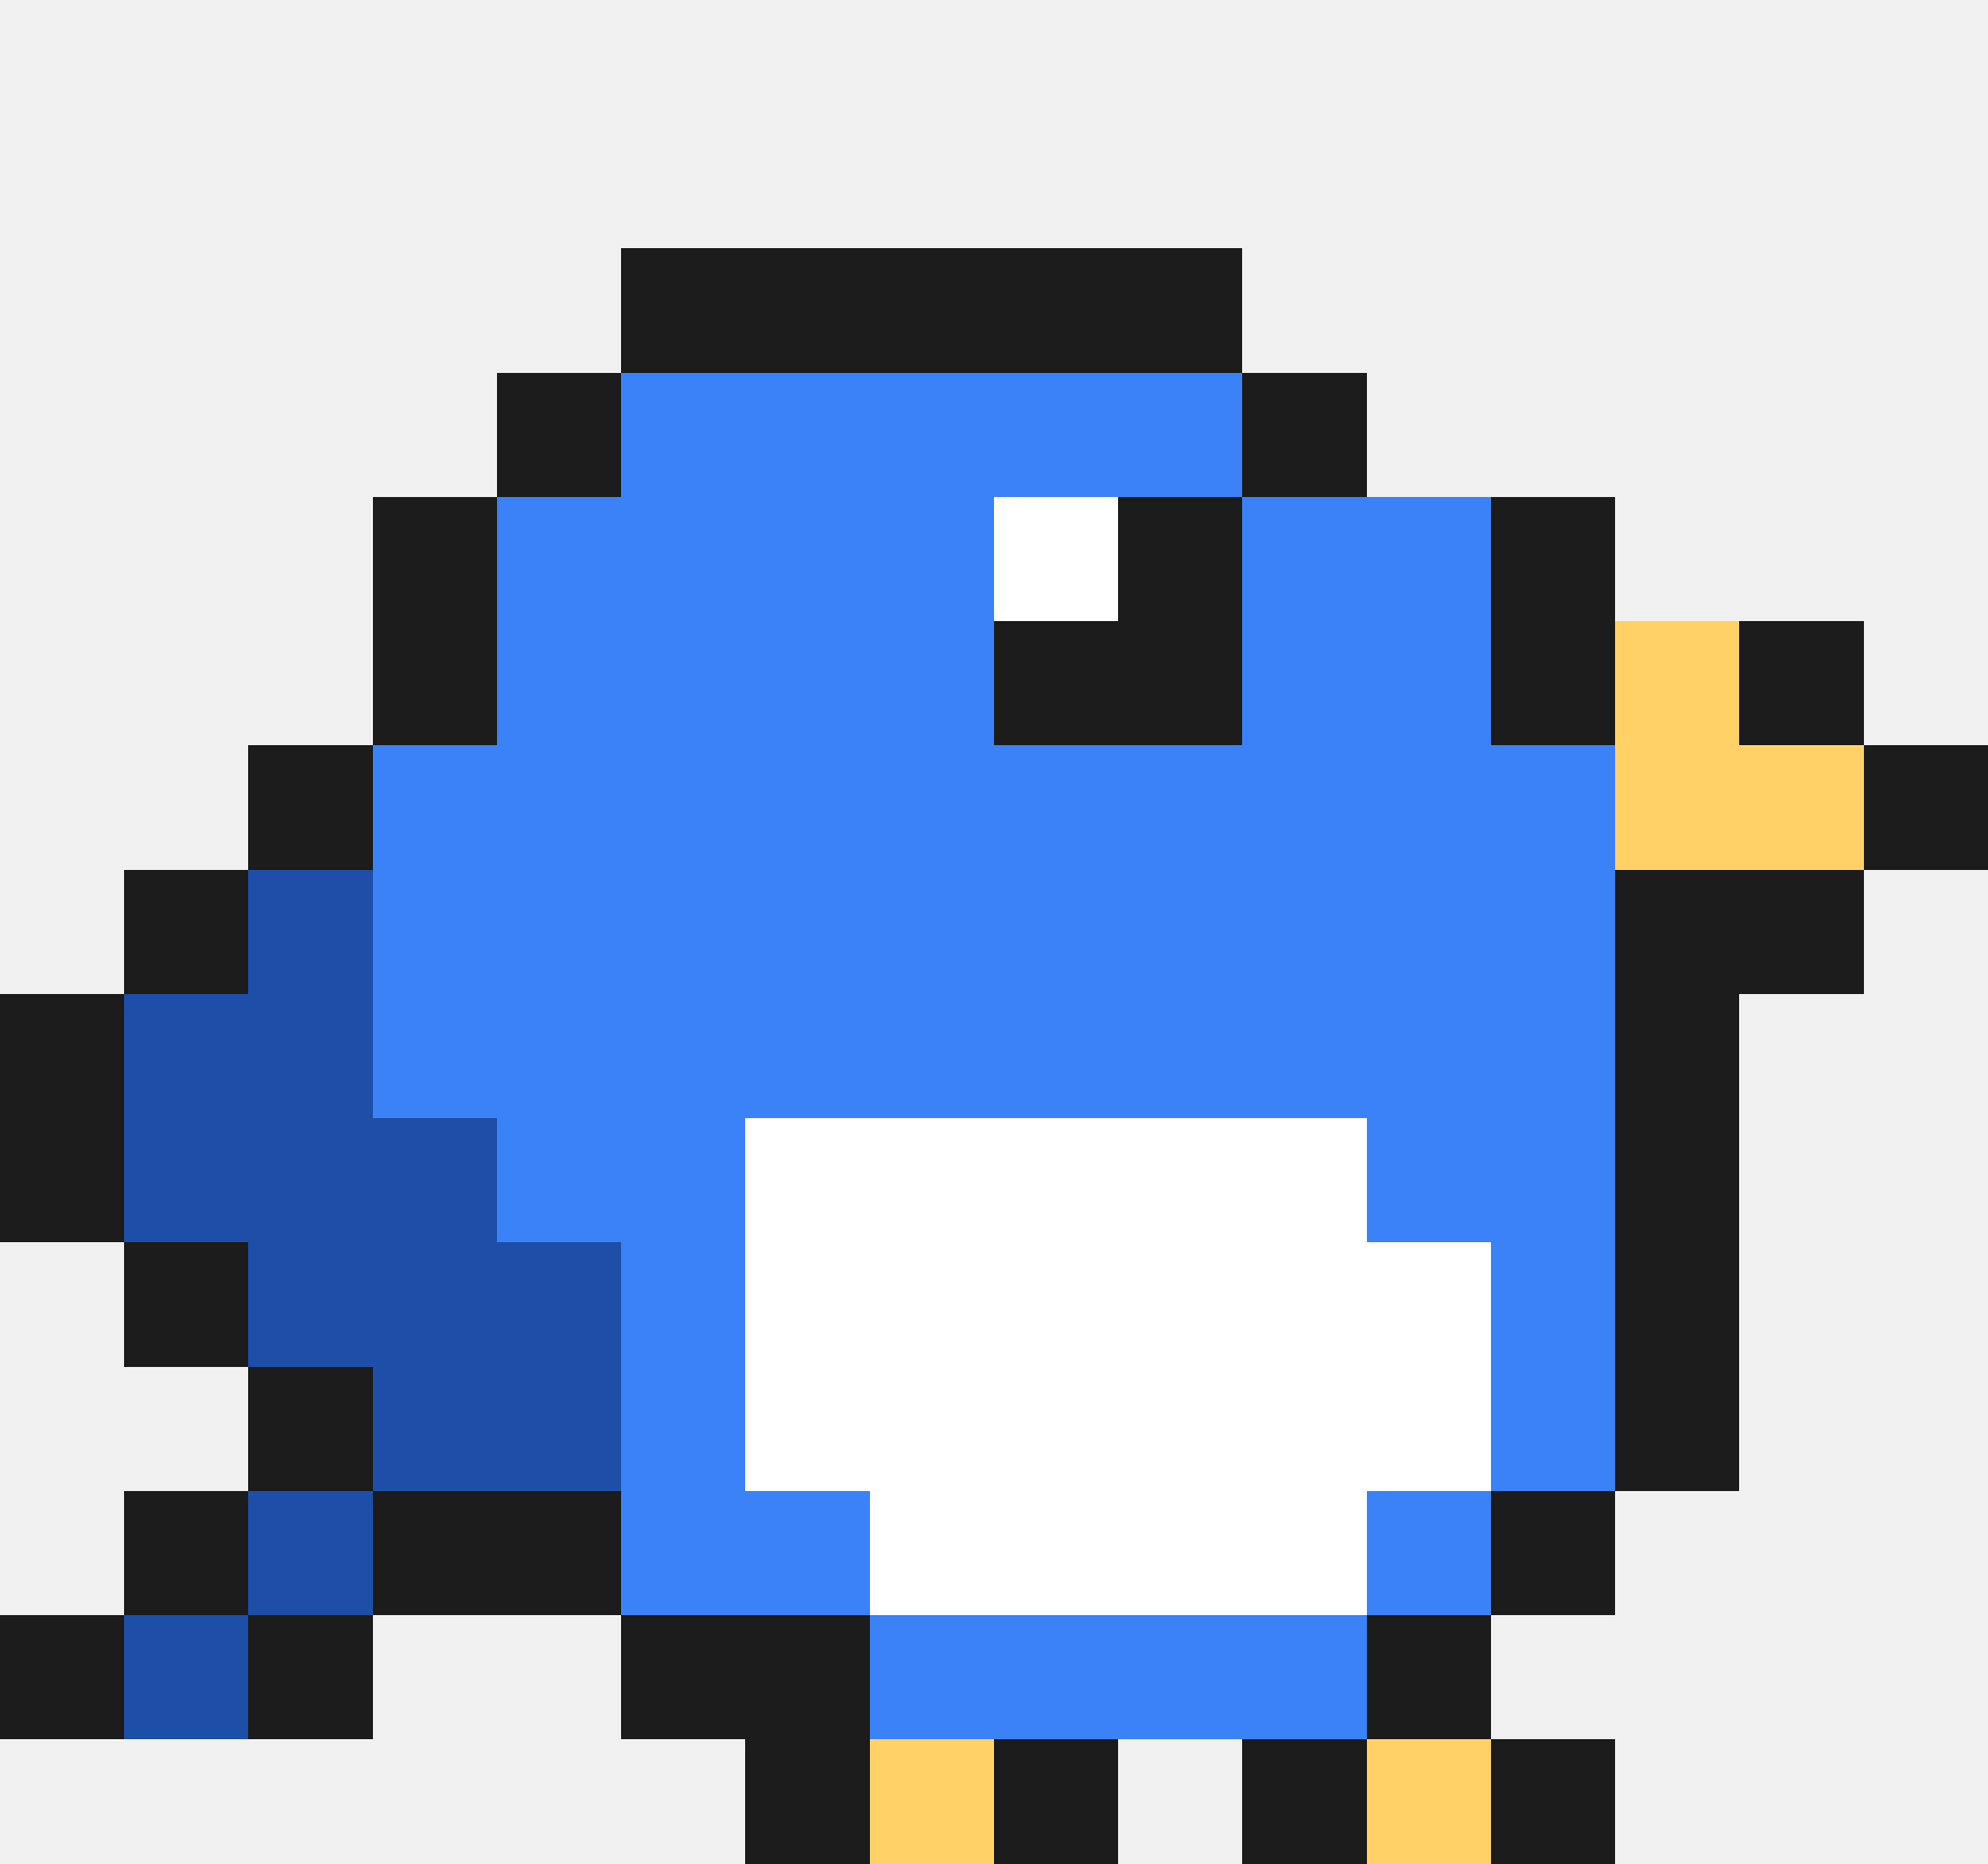
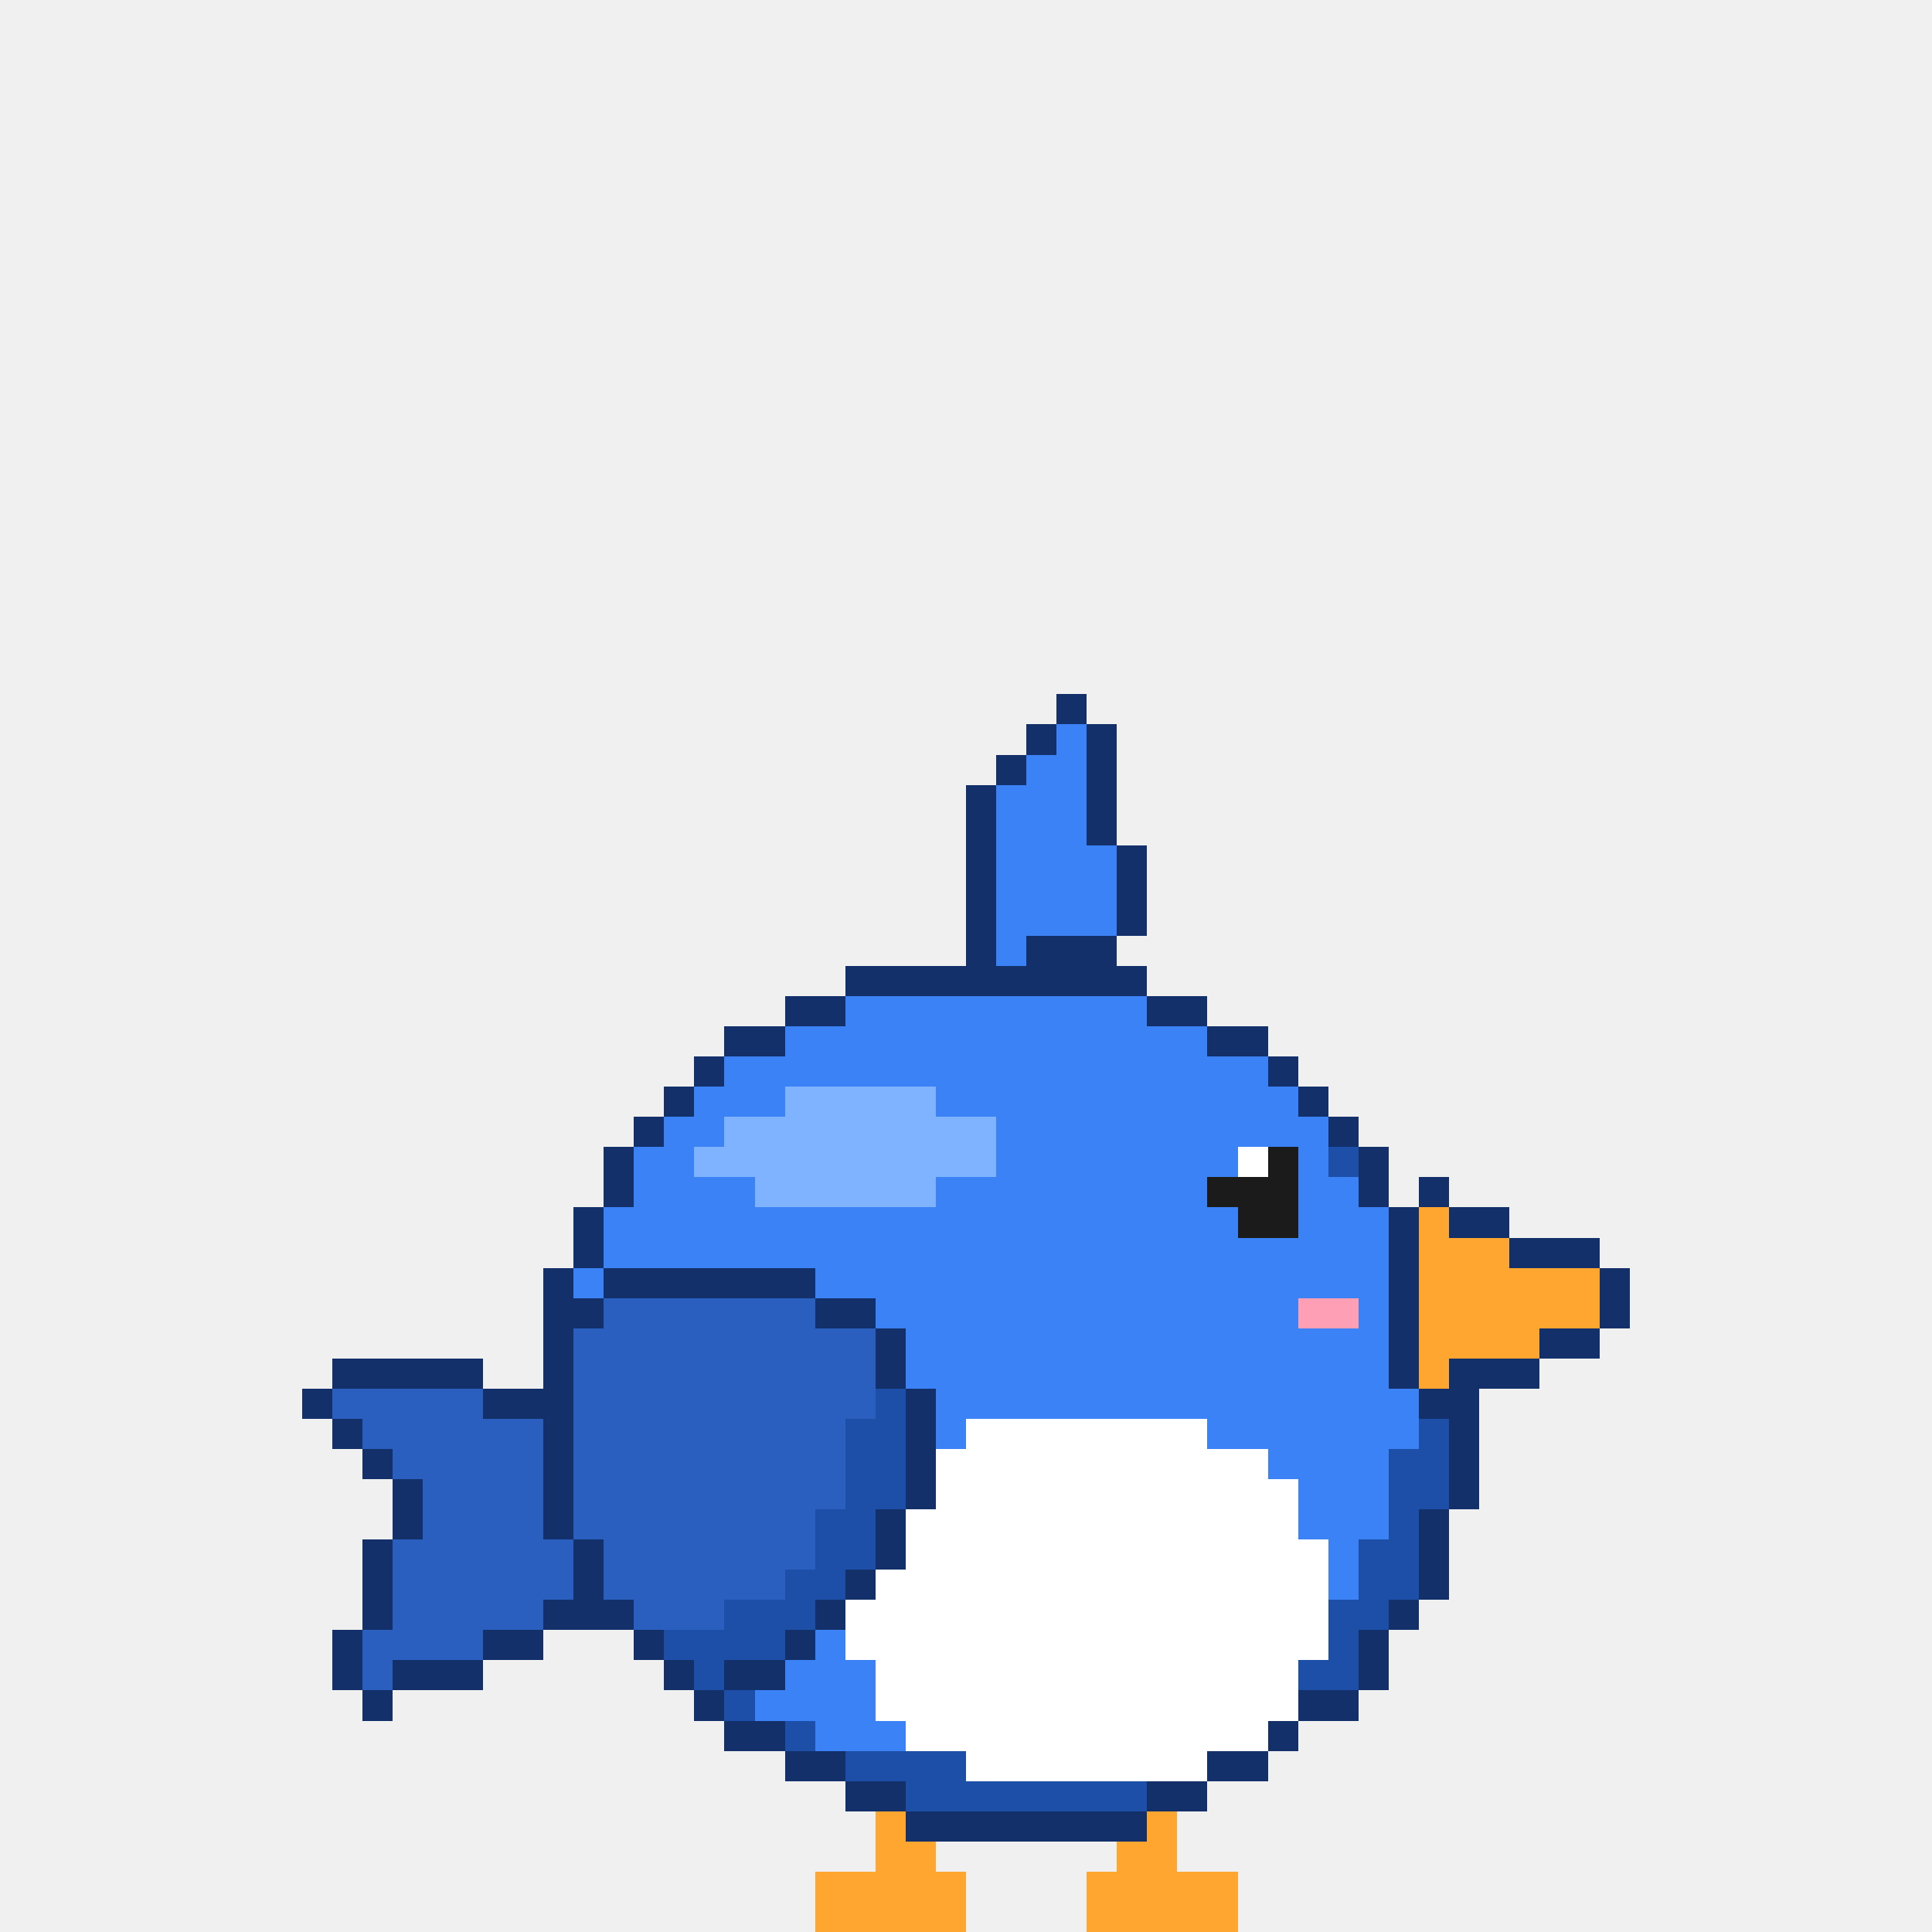
- <svg xmlns="http://www.w3.org/2000/svg" viewBox="0 0 16 15" shape-rendering="crispEdges">
-   <rect x="5" y="2" width="5" height="1" fill="#1b1b1b" />
-   <rect x="4" y="3" width="1" height="1" fill="#1b1b1b" />
-   <rect x="5" y="3" width="5" height="1" fill="#3b82f6" />
-   <rect x="10" y="3" width="1" height="1" fill="#1b1b1b" />
-   <rect x="3" y="4" width="1" height="1" fill="#1b1b1b" />
-   <rect x="4" y="4" width="4" height="1" fill="#3b82f6" />
-   <rect x="8" y="4" width="1" height="1" fill="#ffffff" />
-   <rect x="9" y="4" width="1" height="1" fill="#1b1b1b" />
-   <rect x="10" y="4" width="2" height="1" fill="#3b82f6" />
-   <rect x="12" y="4" width="1" height="1" fill="#1b1b1b" />
-   <rect x="3" y="5" width="1" height="1" fill="#1b1b1b" />
-   <rect x="4" y="5" width="4" height="1" fill="#3b82f6" />
-   <rect x="8" y="5" width="2" height="1" fill="#1b1b1b" />
-   <rect x="10" y="5" width="2" height="1" fill="#3b82f6" />
-   <rect x="12" y="5" width="1" height="1" fill="#1b1b1b" />
-   <rect x="13" y="5" width="1" height="1" fill="#ffd166" />
-   <rect x="14" y="5" width="1" height="1" fill="#1b1b1b" />
-   <rect x="2" y="6" width="1" height="1" fill="#1b1b1b" />
-   <rect x="3" y="6" width="10" height="1" fill="#3b82f6" />
-   <rect x="13" y="6" width="2" height="1" fill="#ffd166" />
-   <rect x="15" y="6" width="1" height="1" fill="#1b1b1b" />
-   <rect x="1" y="7" width="1" height="1" fill="#1b1b1b" />
-   <rect x="2" y="7" width="1" height="1" fill="#1d4ea8" />
-   <rect x="3" y="7" width="10" height="1" fill="#3b82f6" />
-   <rect x="13" y="7" width="2" height="1" fill="#1b1b1b" />
-   <rect x="0" y="8" width="1" height="1" fill="#1b1b1b" />
-   <rect x="1" y="8" width="2" height="1" fill="#1d4ea8" />
-   <rect x="3" y="8" width="10" height="1" fill="#3b82f6" />
-   <rect x="13" y="8" width="1" height="1" fill="#1b1b1b" />
-   <rect x="0" y="9" width="1" height="1" fill="#1b1b1b" />
-   <rect x="1" y="9" width="3" height="1" fill="#1d4ea8" />
-   <rect x="4" y="9" width="2" height="1" fill="#3b82f6" />
-   <rect x="6" y="9" width="5" height="1" fill="#ffffff" />
-   <rect x="11" y="9" width="2" height="1" fill="#3b82f6" />
-   <rect x="13" y="9" width="1" height="1" fill="#1b1b1b" />
-   <rect x="1" y="10" width="1" height="1" fill="#1b1b1b" />
-   <rect x="2" y="10" width="3" height="1" fill="#1d4ea8" />
-   <rect x="5" y="10" width="1" height="1" fill="#3b82f6" />
-   <rect x="6" y="10" width="6" height="1" fill="#ffffff" />
-   <rect x="12" y="10" width="1" height="1" fill="#3b82f6" />
-   <rect x="13" y="10" width="1" height="1" fill="#1b1b1b" />
-   <rect x="2" y="11" width="1" height="1" fill="#1b1b1b" />
-   <rect x="3" y="11" width="2" height="1" fill="#1d4ea8" />
-   <rect x="5" y="11" width="1" height="1" fill="#3b82f6" />
-   <rect x="6" y="11" width="6" height="1" fill="#ffffff" />
-   <rect x="12" y="11" width="1" height="1" fill="#3b82f6" />
-   <rect x="13" y="11" width="1" height="1" fill="#1b1b1b" />
-   <rect x="1" y="12" width="1" height="1" fill="#1b1b1b" />
-   <rect x="2" y="12" width="1" height="1" fill="#1d4ea8" />
-   <rect x="3" y="12" width="2" height="1" fill="#1b1b1b" />
-   <rect x="5" y="12" width="2" height="1" fill="#3b82f6" />
-   <rect x="7" y="12" width="4" height="1" fill="#ffffff" />
-   <rect x="11" y="12" width="1" height="1" fill="#3b82f6" />
-   <rect x="12" y="12" width="1" height="1" fill="#1b1b1b" />
-   <rect x="0" y="13" width="1" height="1" fill="#1b1b1b" />
-   <rect x="1" y="13" width="1" height="1" fill="#1d4ea8" />
-   <rect x="2" y="13" width="1" height="1" fill="#1b1b1b" />
-   <rect x="5" y="13" width="2" height="1" fill="#1b1b1b" />
-   <rect x="7" y="13" width="4" height="1" fill="#3b82f6" />
-   <rect x="11" y="13" width="1" height="1" fill="#1b1b1b" />
-   <rect x="6" y="14" width="1" height="1" fill="#1b1b1b" />
-   <rect x="7" y="14" width="1" height="1" fill="#ffd166" />
-   <rect x="8" y="14" width="1" height="1" fill="#1b1b1b" />
-   <rect x="10" y="14" width="1" height="1" fill="#1b1b1b" />
-   <rect x="11" y="14" width="1" height="1" fill="#ffd166" />
-   <rect x="12" y="14" width="1" height="1" fill="#1b1b1b" />
+ <svg xmlns="http://www.w3.org/2000/svg" viewBox="0 0 64 64" shape-rendering="crispEdges">
+   <rect x="35" y="23" width="1" height="1" fill="#13306b" />
+   <rect x="34" y="24" width="1" height="1" fill="#13306b" />
+   <rect x="35" y="24" width="1" height="1" fill="#3b82f6" />
+   <rect x="36" y="24" width="1" height="1" fill="#13306b" />
+   <rect x="33" y="25" width="1" height="1" fill="#13306b" />
+   <rect x="34" y="25" width="2" height="1" fill="#3b82f6" />
+   <rect x="36" y="25" width="1" height="1" fill="#13306b" />
+   <rect x="32" y="26" width="1" height="1" fill="#13306b" />
+   <rect x="33" y="26" width="3" height="1" fill="#3b82f6" />
+   <rect x="36" y="26" width="1" height="1" fill="#13306b" />
+   <rect x="32" y="27" width="1" height="1" fill="#13306b" />
+   <rect x="33" y="27" width="3" height="1" fill="#3b82f6" />
+   <rect x="36" y="27" width="1" height="1" fill="#13306b" />
+   <rect x="32" y="28" width="1" height="1" fill="#13306b" />
+   <rect x="33" y="28" width="4" height="1" fill="#3b82f6" />
+   <rect x="37" y="28" width="1" height="1" fill="#13306b" />
+   <rect x="32" y="29" width="1" height="1" fill="#13306b" />
+   <rect x="33" y="29" width="4" height="1" fill="#3b82f6" />
+   <rect x="37" y="29" width="1" height="1" fill="#13306b" />
+   <rect x="32" y="30" width="1" height="1" fill="#13306b" />
+   <rect x="33" y="30" width="4" height="1" fill="#3b82f6" />
+   <rect x="37" y="30" width="1" height="1" fill="#13306b" />
+   <rect x="32" y="31" width="1" height="1" fill="#13306b" />
+   <rect x="33" y="31" width="1" height="1" fill="#3b82f6" />
+   <rect x="34" y="31" width="3" height="1" fill="#13306b" />
+   <rect x="28" y="32" width="10" height="1" fill="#13306b" />
+   <rect x="26" y="33" width="2" height="1" fill="#13306b" />
+   <rect x="28" y="33" width="10" height="1" fill="#3b82f6" />
+   <rect x="38" y="33" width="2" height="1" fill="#13306b" />
+   <rect x="24" y="34" width="2" height="1" fill="#13306b" />
+   <rect x="26" y="34" width="14" height="1" fill="#3b82f6" />
+   <rect x="40" y="34" width="2" height="1" fill="#13306b" />
+   <rect x="23" y="35" width="1" height="1" fill="#13306b" />
+   <rect x="24" y="35" width="18" height="1" fill="#3b82f6" />
+   <rect x="42" y="35" width="1" height="1" fill="#13306b" />
+   <rect x="22" y="36" width="1" height="1" fill="#13306b" />
+   <rect x="23" y="36" width="3" height="1" fill="#3b82f6" />
+   <rect x="26" y="36" width="5" height="1" fill="#7fb2ff" />
+   <rect x="31" y="36" width="12" height="1" fill="#3b82f6" />
+   <rect x="43" y="36" width="1" height="1" fill="#13306b" />
+   <rect x="21" y="37" width="1" height="1" fill="#13306b" />
+   <rect x="22" y="37" width="2" height="1" fill="#3b82f6" />
+   <rect x="24" y="37" width="9" height="1" fill="#7fb2ff" />
+   <rect x="33" y="37" width="11" height="1" fill="#3b82f6" />
+   <rect x="44" y="37" width="1" height="1" fill="#13306b" />
+   <rect x="20" y="38" width="1" height="1" fill="#13306b" />
+   <rect x="21" y="38" width="2" height="1" fill="#3b82f6" />
+   <rect x="23" y="38" width="10" height="1" fill="#7fb2ff" />
+   <rect x="33" y="38" width="8" height="1" fill="#3b82f6" />
+   <rect x="41" y="38" width="1" height="1" fill="#ffffff" />
+   <rect x="42" y="38" width="1" height="1" fill="#1b1b1b" />
+   <rect x="43" y="38" width="1" height="1" fill="#3b82f6" />
+   <rect x="44" y="38" width="1" height="1" fill="#1d4ea8" />
+   <rect x="45" y="38" width="1" height="1" fill="#13306b" />
+   <rect x="20" y="39" width="1" height="1" fill="#13306b" />
+   <rect x="21" y="39" width="4" height="1" fill="#3b82f6" />
+   <rect x="25" y="39" width="6" height="1" fill="#7fb2ff" />
+   <rect x="31" y="39" width="9" height="1" fill="#3b82f6" />
+   <rect x="40" y="39" width="3" height="1" fill="#1b1b1b" />
+   <rect x="43" y="39" width="2" height="1" fill="#3b82f6" />
+   <rect x="45" y="39" width="1" height="1" fill="#13306b" />
+   <rect x="47" y="39" width="1" height="1" fill="#13306b" />
+   <rect x="19" y="40" width="1" height="1" fill="#13306b" />
+   <rect x="20" y="40" width="21" height="1" fill="#3b82f6" />
+   <rect x="41" y="40" width="2" height="1" fill="#1b1b1b" />
+   <rect x="43" y="40" width="3" height="1" fill="#3b82f6" />
+   <rect x="46" y="40" width="1" height="1" fill="#13306b" />
+   <rect x="47" y="40" width="1" height="1" fill="#ffa630" />
+   <rect x="48" y="40" width="2" height="1" fill="#13306b" />
+   <rect x="19" y="41" width="1" height="1" fill="#13306b" />
+   <rect x="20" y="41" width="26" height="1" fill="#3b82f6" />
+   <rect x="46" y="41" width="1" height="1" fill="#13306b" />
+   <rect x="47" y="41" width="3" height="1" fill="#ffa630" />
+   <rect x="50" y="41" width="3" height="1" fill="#13306b" />
+   <rect x="18" y="42" width="1" height="1" fill="#13306b" />
+   <rect x="19" y="42" width="1" height="1" fill="#3b82f6" />
+   <rect x="20" y="42" width="7" height="1" fill="#13306b" />
+   <rect x="27" y="42" width="19" height="1" fill="#3b82f6" />
+   <rect x="46" y="42" width="1" height="1" fill="#13306b" />
+   <rect x="47" y="42" width="6" height="1" fill="#ffa630" />
+   <rect x="53" y="42" width="1" height="1" fill="#13306b" />
+   <rect x="18" y="43" width="2" height="1" fill="#13306b" />
+   <rect x="20" y="43" width="7" height="1" fill="#2a5fc0" />
+   <rect x="27" y="43" width="2" height="1" fill="#13306b" />
+   <rect x="29" y="43" width="14" height="1" fill="#3b82f6" />
+   <rect x="43" y="43" width="2" height="1" fill="#ff9fb5" />
+   <rect x="45" y="43" width="1" height="1" fill="#3b82f6" />
+   <rect x="46" y="43" width="1" height="1" fill="#13306b" />
+   <rect x="47" y="43" width="6" height="1" fill="#ffa630" />
+   <rect x="53" y="43" width="1" height="1" fill="#13306b" />
+   <rect x="18" y="44" width="1" height="1" fill="#13306b" />
+   <rect x="19" y="44" width="10" height="1" fill="#2a5fc0" />
+   <rect x="29" y="44" width="1" height="1" fill="#13306b" />
+   <rect x="30" y="44" width="16" height="1" fill="#3b82f6" />
+   <rect x="46" y="44" width="1" height="1" fill="#13306b" />
+   <rect x="47" y="44" width="4" height="1" fill="#ffa630" />
+   <rect x="51" y="44" width="2" height="1" fill="#13306b" />
+   <rect x="11" y="45" width="5" height="1" fill="#13306b" />
+   <rect x="18" y="45" width="1" height="1" fill="#13306b" />
+   <rect x="19" y="45" width="10" height="1" fill="#2a5fc0" />
+   <rect x="29" y="45" width="1" height="1" fill="#13306b" />
+   <rect x="30" y="45" width="16" height="1" fill="#3b82f6" />
+   <rect x="46" y="45" width="1" height="1" fill="#13306b" />
+   <rect x="47" y="45" width="1" height="1" fill="#ffa630" />
+   <rect x="48" y="45" width="3" height="1" fill="#13306b" />
+   <rect x="10" y="46" width="1" height="1" fill="#13306b" />
+   <rect x="11" y="46" width="5" height="1" fill="#2a5fc0" />
+   <rect x="16" y="46" width="3" height="1" fill="#13306b" />
+   <rect x="19" y="46" width="10" height="1" fill="#2a5fc0" />
+   <rect x="29" y="46" width="1" height="1" fill="#1d4ea8" />
+   <rect x="30" y="46" width="1" height="1" fill="#13306b" />
+   <rect x="31" y="46" width="16" height="1" fill="#3b82f6" />
+   <rect x="47" y="46" width="2" height="1" fill="#13306b" />
+   <rect x="11" y="47" width="1" height="1" fill="#13306b" />
+   <rect x="12" y="47" width="6" height="1" fill="#2a5fc0" />
+   <rect x="18" y="47" width="1" height="1" fill="#13306b" />
+   <rect x="19" y="47" width="9" height="1" fill="#2a5fc0" />
+   <rect x="28" y="47" width="2" height="1" fill="#1d4ea8" />
+   <rect x="30" y="47" width="1" height="1" fill="#13306b" />
+   <rect x="31" y="47" width="1" height="1" fill="#3b82f6" />
+   <rect x="32" y="47" width="8" height="1" fill="#ffffff" />
+   <rect x="40" y="47" width="7" height="1" fill="#3b82f6" />
+   <rect x="47" y="47" width="1" height="1" fill="#1d4ea8" />
+   <rect x="48" y="47" width="1" height="1" fill="#13306b" />
+   <rect x="12" y="48" width="1" height="1" fill="#13306b" />
+   <rect x="13" y="48" width="5" height="1" fill="#2a5fc0" />
+   <rect x="18" y="48" width="1" height="1" fill="#13306b" />
+   <rect x="19" y="48" width="9" height="1" fill="#2a5fc0" />
+   <rect x="28" y="48" width="2" height="1" fill="#1d4ea8" />
+   <rect x="30" y="48" width="1" height="1" fill="#13306b" />
+   <rect x="31" y="48" width="11" height="1" fill="#ffffff" />
+   <rect x="42" y="48" width="4" height="1" fill="#3b82f6" />
+   <rect x="46" y="48" width="2" height="1" fill="#1d4ea8" />
+   <rect x="48" y="48" width="1" height="1" fill="#13306b" />
+   <rect x="13" y="49" width="1" height="1" fill="#13306b" />
+   <rect x="14" y="49" width="4" height="1" fill="#2a5fc0" />
+   <rect x="18" y="49" width="1" height="1" fill="#13306b" />
+   <rect x="19" y="49" width="9" height="1" fill="#2a5fc0" />
+   <rect x="28" y="49" width="2" height="1" fill="#1d4ea8" />
+   <rect x="30" y="49" width="1" height="1" fill="#13306b" />
+   <rect x="31" y="49" width="12" height="1" fill="#ffffff" />
+   <rect x="43" y="49" width="3" height="1" fill="#3b82f6" />
+   <rect x="46" y="49" width="2" height="1" fill="#1d4ea8" />
+   <rect x="48" y="49" width="1" height="1" fill="#13306b" />
+   <rect x="13" y="50" width="1" height="1" fill="#13306b" />
+   <rect x="14" y="50" width="4" height="1" fill="#2a5fc0" />
+   <rect x="18" y="50" width="1" height="1" fill="#13306b" />
+   <rect x="19" y="50" width="8" height="1" fill="#2a5fc0" />
+   <rect x="27" y="50" width="2" height="1" fill="#1d4ea8" />
+   <rect x="29" y="50" width="1" height="1" fill="#13306b" />
+   <rect x="30" y="50" width="13" height="1" fill="#ffffff" />
+   <rect x="43" y="50" width="3" height="1" fill="#3b82f6" />
+   <rect x="46" y="50" width="1" height="1" fill="#1d4ea8" />
+   <rect x="47" y="50" width="1" height="1" fill="#13306b" />
+   <rect x="12" y="51" width="1" height="1" fill="#13306b" />
+   <rect x="13" y="51" width="6" height="1" fill="#2a5fc0" />
+   <rect x="19" y="51" width="1" height="1" fill="#13306b" />
+   <rect x="20" y="51" width="7" height="1" fill="#2a5fc0" />
+   <rect x="27" y="51" width="2" height="1" fill="#1d4ea8" />
+   <rect x="29" y="51" width="1" height="1" fill="#13306b" />
+   <rect x="30" y="51" width="14" height="1" fill="#ffffff" />
+   <rect x="44" y="51" width="1" height="1" fill="#3b82f6" />
+   <rect x="45" y="51" width="2" height="1" fill="#1d4ea8" />
+   <rect x="47" y="51" width="1" height="1" fill="#13306b" />
+   <rect x="12" y="52" width="1" height="1" fill="#13306b" />
+   <rect x="13" y="52" width="6" height="1" fill="#2a5fc0" />
+   <rect x="19" y="52" width="1" height="1" fill="#13306b" />
+   <rect x="20" y="52" width="6" height="1" fill="#2a5fc0" />
+   <rect x="26" y="52" width="2" height="1" fill="#1d4ea8" />
+   <rect x="28" y="52" width="1" height="1" fill="#13306b" />
+   <rect x="29" y="52" width="15" height="1" fill="#ffffff" />
+   <rect x="44" y="52" width="1" height="1" fill="#3b82f6" />
+   <rect x="45" y="52" width="2" height="1" fill="#1d4ea8" />
+   <rect x="47" y="52" width="1" height="1" fill="#13306b" />
+   <rect x="12" y="53" width="1" height="1" fill="#13306b" />
+   <rect x="13" y="53" width="5" height="1" fill="#2a5fc0" />
+   <rect x="18" y="53" width="3" height="1" fill="#13306b" />
+   <rect x="21" y="53" width="3" height="1" fill="#2a5fc0" />
+   <rect x="24" y="53" width="3" height="1" fill="#1d4ea8" />
+   <rect x="27" y="53" width="1" height="1" fill="#13306b" />
+   <rect x="28" y="53" width="16" height="1" fill="#ffffff" />
+   <rect x="44" y="53" width="2" height="1" fill="#1d4ea8" />
+   <rect x="46" y="53" width="1" height="1" fill="#13306b" />
+   <rect x="11" y="54" width="1" height="1" fill="#13306b" />
+   <rect x="12" y="54" width="4" height="1" fill="#2a5fc0" />
+   <rect x="16" y="54" width="2" height="1" fill="#13306b" />
+   <rect x="21" y="54" width="1" height="1" fill="#13306b" />
+   <rect x="22" y="54" width="4" height="1" fill="#1d4ea8" />
+   <rect x="26" y="54" width="1" height="1" fill="#13306b" />
+   <rect x="27" y="54" width="1" height="1" fill="#3b82f6" />
+   <rect x="28" y="54" width="16" height="1" fill="#ffffff" />
+   <rect x="44" y="54" width="1" height="1" fill="#1d4ea8" />
+   <rect x="45" y="54" width="1" height="1" fill="#13306b" />
+   <rect x="11" y="55" width="1" height="1" fill="#13306b" />
+   <rect x="12" y="55" width="1" height="1" fill="#2a5fc0" />
+   <rect x="13" y="55" width="3" height="1" fill="#13306b" />
+   <rect x="22" y="55" width="1" height="1" fill="#13306b" />
+   <rect x="23" y="55" width="1" height="1" fill="#1d4ea8" />
+   <rect x="24" y="55" width="2" height="1" fill="#13306b" />
+   <rect x="26" y="55" width="3" height="1" fill="#3b82f6" />
+   <rect x="29" y="55" width="14" height="1" fill="#ffffff" />
+   <rect x="43" y="55" width="2" height="1" fill="#1d4ea8" />
+   <rect x="45" y="55" width="1" height="1" fill="#13306b" />
+   <rect x="12" y="56" width="1" height="1" fill="#13306b" />
+   <rect x="23" y="56" width="1" height="1" fill="#13306b" />
+   <rect x="24" y="56" width="1" height="1" fill="#1d4ea8" />
+   <rect x="25" y="56" width="4" height="1" fill="#3b82f6" />
+   <rect x="29" y="56" width="14" height="1" fill="#ffffff" />
+   <rect x="43" y="56" width="2" height="1" fill="#13306b" />
+   <rect x="24" y="57" width="2" height="1" fill="#13306b" />
+   <rect x="26" y="57" width="1" height="1" fill="#1d4ea8" />
+   <rect x="27" y="57" width="3" height="1" fill="#3b82f6" />
+   <rect x="30" y="57" width="12" height="1" fill="#ffffff" />
+   <rect x="42" y="57" width="1" height="1" fill="#13306b" />
+   <rect x="26" y="58" width="2" height="1" fill="#13306b" />
+   <rect x="28" y="58" width="4" height="1" fill="#1d4ea8" />
+   <rect x="32" y="58" width="8" height="1" fill="#ffffff" />
+   <rect x="40" y="58" width="2" height="1" fill="#13306b" />
+   <rect x="28" y="59" width="2" height="1" fill="#13306b" />
+   <rect x="30" y="59" width="8" height="1" fill="#1d4ea8" />
+   <rect x="38" y="59" width="2" height="1" fill="#13306b" />
+   <rect x="29" y="60" width="1" height="1" fill="#ffa630" />
+   <rect x="30" y="60" width="8" height="1" fill="#13306b" />
+   <rect x="38" y="60" width="1" height="1" fill="#ffa630" />
+   <rect x="29" y="61" width="2" height="1" fill="#ffa630" />
+   <rect x="37" y="61" width="2" height="1" fill="#ffa630" />
+   <rect x="27" y="62" width="5" height="1" fill="#ffa630" />
+   <rect x="36" y="62" width="5" height="1" fill="#ffa630" />
+   <rect x="27" y="63" width="5" height="1" fill="#ffa630" />
+   <rect x="36" y="63" width="5" height="1" fill="#ffa630" />
</svg>
